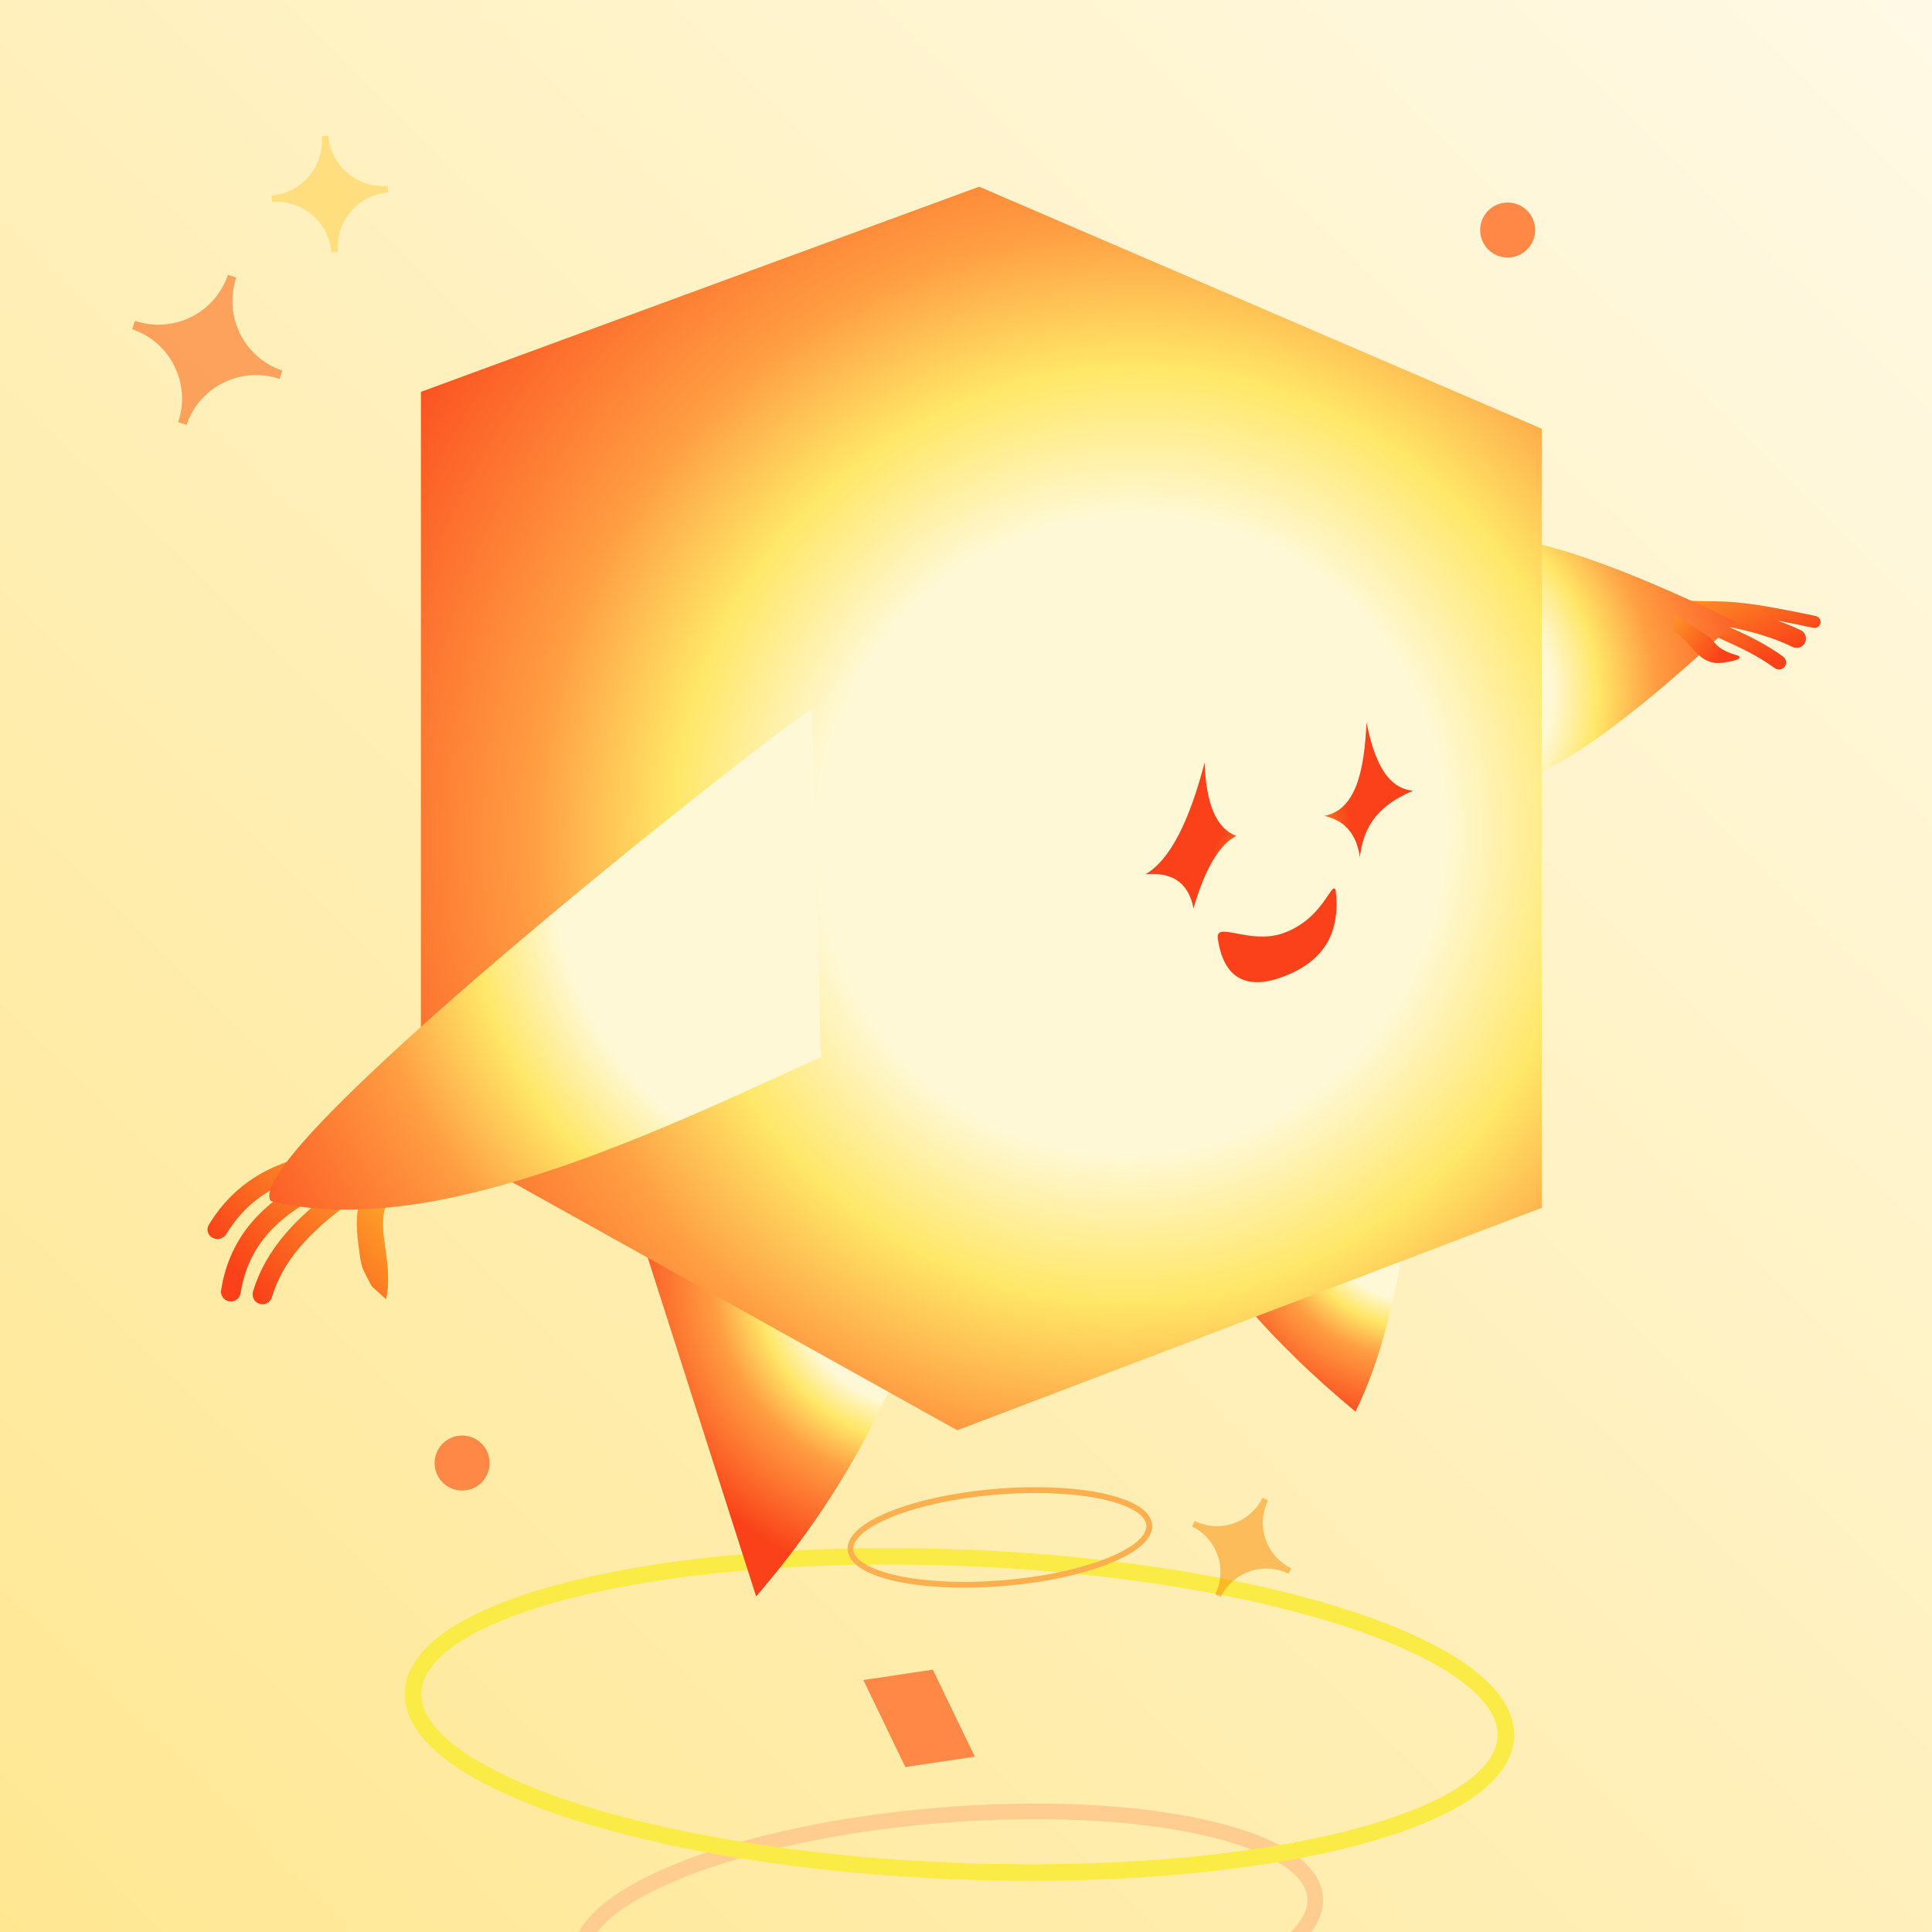
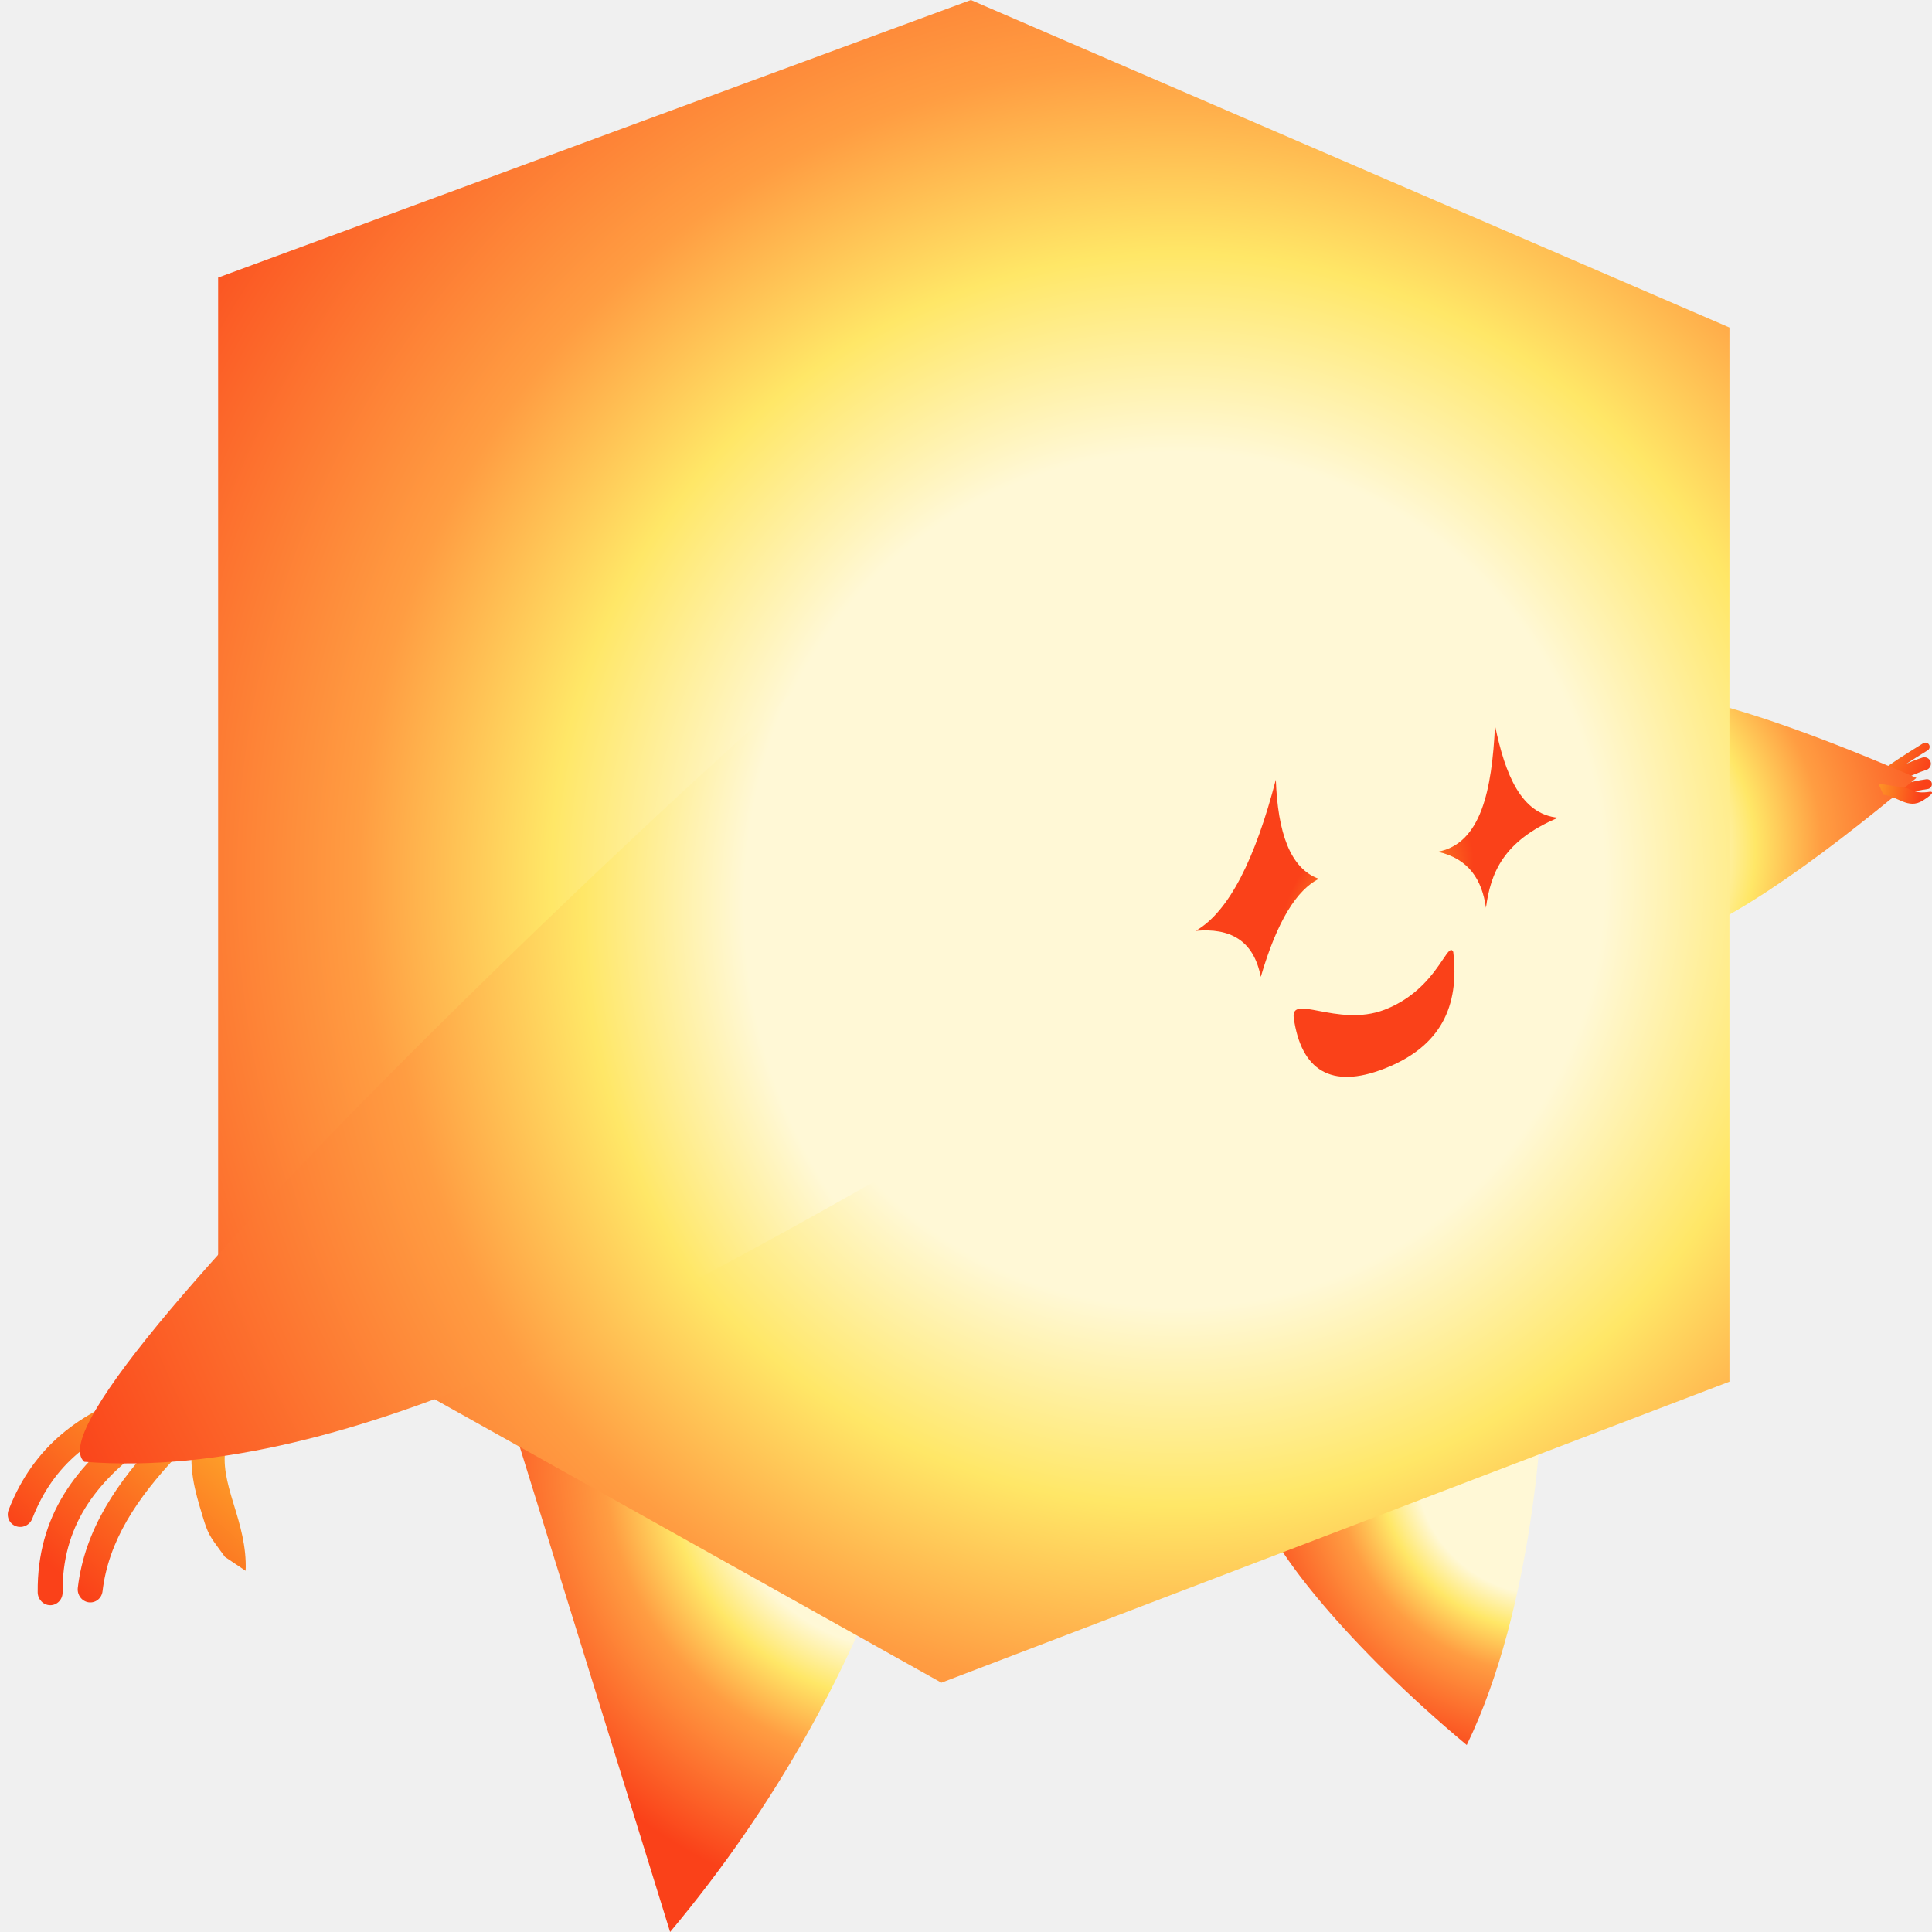
- <svg xmlns="http://www.w3.org/2000/svg" width="124" height="124" viewBox="0 0 124 124" fill="none">
-   <g clip-path="url(#clip0_3170_296280)">
-     <rect width="124" height="124" fill="url(#paint0_linear_3170_296280)" />
-     <path d="M61.429 130.937C48.408 132.02 37.584 129.671 37.252 125.69C36.921 121.708 47.209 117.603 60.23 116.52C73.252 115.437 84.076 117.786 84.407 121.767C84.738 125.748 74.451 129.853 61.429 130.937Z" stroke="#FFCD8F" stroke-miterlimit="1.5" stroke-linejoin="round" />
-     <path d="M61.171 120.084C41.804 119.297 26.286 114.16 26.512 108.61C26.737 103.061 42.62 99.2 61.987 99.987C81.355 100.774 96.872 105.911 96.646 111.461C96.421 117.01 80.538 120.871 61.171 120.084Z" stroke="#FAEB47" stroke-width="1.059" stroke-miterlimit="24" />
-     <path fill-rule="evenodd" clip-rule="evenodd" d="M110.453 41.004C111.68 41.551 112.855 42.111 113.912 42.883C114.115 43.031 114.401 42.987 114.549 42.783C114.698 42.58 114.653 42.294 114.45 42.146C113.36 41.35 112.168 40.774 110.99 40.245C112.391 40.52 113.738 40.888 115.054 41.523C115.351 41.666 115.708 41.541 115.851 41.244C115.994 40.948 115.869 40.591 115.573 40.448C115.08 40.211 114.583 40.008 114.083 39.832C114.727 39.952 115.482 40.103 116.383 40.295C116.592 40.34 116.797 40.206 116.841 39.998C116.885 39.789 116.752 39.584 116.544 39.54C112.213 38.619 111.158 38.606 109.645 38.588C109.18 38.583 108.672 38.577 108.011 38.544C107.858 38.52 107.705 38.496 107.552 38.471L107.545 38.517C107.486 38.513 107.425 38.509 107.363 38.505L107.362 38.51C107.321 38.486 107.28 38.462 107.239 38.438L106.773 39.222C106.972 39.34 107.174 39.454 107.377 39.564L107.363 39.649C107.447 39.663 107.531 39.676 107.614 39.689C108.377 40.086 109.16 40.432 109.927 40.771L109.927 40.771L109.927 40.771C110.103 40.849 110.279 40.927 110.453 41.004Z" fill="#A1F9F7" />
-     <path fill-rule="evenodd" clip-rule="evenodd" d="M110.453 41.004C111.68 41.551 112.855 42.111 113.912 42.883C114.115 43.031 114.401 42.987 114.549 42.783C114.698 42.58 114.653 42.294 114.45 42.146C113.36 41.35 112.168 40.774 110.99 40.245C112.391 40.52 113.738 40.888 115.054 41.523C115.351 41.666 115.708 41.541 115.851 41.244C115.994 40.948 115.869 40.591 115.573 40.448C115.08 40.211 114.583 40.008 114.083 39.832C114.727 39.952 115.482 40.103 116.383 40.295C116.592 40.34 116.797 40.206 116.841 39.998C116.885 39.789 116.752 39.584 116.544 39.54C112.213 38.619 111.158 38.606 109.645 38.588C109.18 38.583 108.672 38.577 108.011 38.544C107.858 38.52 107.705 38.496 107.552 38.471L107.545 38.517C107.486 38.513 107.425 38.509 107.363 38.505L107.362 38.51C107.321 38.486 107.28 38.462 107.239 38.438L106.773 39.222C106.972 39.34 107.174 39.454 107.377 39.564L107.363 39.649C107.447 39.663 107.531 39.676 107.614 39.689C108.377 40.086 109.16 40.432 109.927 40.771L109.927 40.771L109.927 40.771C110.103 40.849 110.279 40.927 110.453 41.004Z" fill="url(#paint1_linear_3170_296280)" />
-     <path fill-rule="evenodd" clip-rule="evenodd" d="M90.633 73.556C90.674 74.7 90.237 83.996 87 90.604C81.35 85.93 77.649 81.308 77.176 79.495" fill="url(#paint2_radial_3170_296280)" />
-     <path fill-rule="evenodd" clip-rule="evenodd" d="M58.987 84.515C56.704 90.946 53.288 96.954 48.53 102.46L40.153 76.284" fill="url(#paint3_radial_3170_296280)" />
-     <path fill-rule="evenodd" clip-rule="evenodd" d="M93.451 34.224C96.808 34.207 101.218 34.961 111.386 39.901C105.655 45.284 100.437 49.459 96.56 50.514" fill="url(#paint4_radial_3170_296280)" />
-     <path fill-rule="evenodd" clip-rule="evenodd" d="M98.95 27.517L62.844 11.982L27.015 25.149V72.612L61.441 91.799L98.95 77.519V27.517Z" fill="url(#paint5_radial_3170_296280)" />
-     <path fill-rule="evenodd" clip-rule="evenodd" d="M87.705 46.385C88.189 48.708 88.94 50.582 90.694 50.751C88.067 51.861 87.494 53.404 87.275 55.022C87.087 53.68 86.454 52.694 85 52.364C87.046 51.974 87.56 49.437 87.705 46.385ZM78.165 60.259C78.079 59.667 78.577 59.762 79.368 59.913C80.193 60.071 81.337 60.289 82.471 59.853C84.034 59.252 84.808 58.103 85.235 57.469C85.492 57.087 85.624 56.892 85.726 57.115C86.025 59.694 85.138 61.596 82.471 62.642C79.92 63.642 78.52 62.709 78.165 60.259ZM79.352 53.646C77.994 53.164 77.406 51.454 77.313 48.948C76.347 52.655 75.115 55.19 73.517 56.114C75.126 55.971 76.259 56.541 76.599 58.297C77.383 55.617 78.316 54.175 79.352 53.646Z" fill="url(#paint6_radial_3170_296280)" />
-     <path fill-rule="evenodd" clip-rule="evenodd" d="M20.946 73.946C21.299 73.891 21.627 74.118 21.679 74.454C21.731 74.79 21.487 75.108 21.134 75.164C18.268 75.616 16.035 76.727 14.522 79.208C14.341 79.505 13.945 79.61 13.637 79.442C13.33 79.275 13.227 78.898 13.408 78.602C15.173 75.708 17.81 74.441 20.946 73.946ZM15.44 83.001C15.935 79.879 17.911 77.954 20.969 76.514L20.431 75.371C17.152 76.914 14.776 79.122 14.192 82.803C14.138 83.147 14.373 83.471 14.717 83.526C15.062 83.58 15.386 83.345 15.44 83.001ZM24.994 76.817C24.512 77.715 24.533 78.598 24.672 79.681C24.692 79.833 24.714 79.99 24.737 80.154L24.737 80.154L24.737 80.154C24.872 81.102 25.033 82.234 24.784 83.395L23.863 82.565C23.808 82.461 23.757 82.367 23.711 82.28C23.261 81.434 23.195 81.311 23.076 80.446L23.076 80.446C23.051 80.269 23.026 80.086 23.001 79.896C22.853 78.74 22.766 77.405 23.51 76.02L24.994 76.817ZM21.575 76.259C21.855 76.052 22.251 76.112 22.458 76.393C22.665 76.673 22.605 77.069 22.325 77.276C19.901 79.064 18.154 80.893 17.45 83.261C17.351 83.595 16.999 83.786 16.665 83.686C16.33 83.587 16.14 83.236 16.239 82.901C17.06 80.136 19.077 78.101 21.575 76.259Z" fill="url(#paint7_linear_3170_296280)" />
-     <path fill-rule="evenodd" clip-rule="evenodd" d="M107.461 39.422L107.461 40.556C108.598 41.187 108.971 42.746 110.557 42.536C112.143 42.325 111.535 42.071 111.535 42.071C110.104 41.684 110.089 41.172 109.647 40.85" fill="url(#paint8_linear_3170_296280)" />
-     <path fill-rule="evenodd" clip-rule="evenodd" d="M52.686 67.844C41.6 72.914 27.662 79.606 17.38 77.087C15.146 73.893 52.54 44.664 52.115 45.575" fill="url(#paint9_radial_3170_296280)" />
-     <path d="M29.66 95.667C28.685 95.667 27.895 94.876 27.895 93.901C27.895 92.927 28.685 92.136 29.66 92.136C30.635 92.136 31.425 92.927 31.425 93.901C31.425 94.876 30.635 95.667 29.66 95.667Z" fill="#FF8847" />
-     <path d="M96.765 16.53C95.79 16.53 95 15.74 95 14.765C95 13.79 95.79 13 96.765 13C97.74 13 98.53 13.79 98.53 14.765C98.53 15.74 97.74 16.53 96.765 16.53Z" fill="#FF8847" />
-     <path d="M64.418 101.606C59.124 102.047 54.723 101.091 54.588 99.473C54.454 97.854 58.636 96.185 63.931 95.744C69.225 95.304 73.626 96.259 73.76 97.878C73.895 99.496 69.713 101.166 64.418 101.606Z" stroke="#FFAF4D" stroke-width="0.374" stroke-miterlimit="1.5" stroke-linejoin="round" />
-     <path d="M55.41 107.827L59.869 107.162L62.565 112.748L58.106 113.413L55.41 107.827Z" fill="#FF8847" />
-     <path opacity="0.5" d="M24.911 12.35L24.874 11.927C22.933 12.091 21.235 10.648 21.071 8.707L20.649 8.744C20.812 10.685 19.369 12.383 17.428 12.547L17.465 12.969C19.406 12.806 21.105 14.248 21.268 16.19L21.69 16.153C21.527 14.211 22.969 12.513 24.911 12.35Z" fill="#FFCB3D" />
-     <path opacity="0.5" d="M17.941 24.321L18.119 23.784C15.652 22.954 14.336 20.284 15.165 17.816L14.628 17.637C13.798 20.105 11.128 21.421 8.661 20.591L8.482 21.129C10.949 21.959 12.266 24.629 11.436 27.096L11.973 27.275C12.803 24.808 15.473 23.491 17.941 24.321Z" fill="#FA5300" />
-     <path opacity="0.5" d="M82.702 101.006L82.872 100.653C81.256 99.864 80.593 97.917 81.382 96.301L81.03 96.131C80.241 97.747 78.294 98.41 76.678 97.621L76.507 97.973C78.124 98.762 78.787 100.709 77.998 102.325L78.35 102.496C79.139 100.88 81.086 100.216 82.702 101.006Z" fill="#FA8900" />
+ <svg xmlns="http://www.w3.org/2000/svg" width="112" height="112" viewBox="0 0 112 112" fill="none">
+   <g clip-path="url(#clip0_90_35993)">
+     <path fill-rule="evenodd" clip-rule="evenodd" d="M109.362 46.385C110.155 46.103 110.931 45.849 111.745 45.742C111.901 45.722 112.012 45.578 111.991 45.421C111.971 45.265 111.827 45.154 111.67 45.175C110.831 45.285 110.041 45.539 109.278 45.808C110.032 45.327 110.803 44.912 111.675 44.63C111.872 44.567 111.98 44.356 111.917 44.16C111.853 43.963 111.643 43.855 111.446 43.918C111.12 44.023 110.806 44.146 110.503 44.283C110.847 44.059 111.256 43.801 111.748 43.498C111.862 43.428 111.897 43.279 111.827 43.165C111.757 43.051 111.608 43.016 111.494 43.086C109.129 44.541 108.644 44.992 107.95 45.638L107.95 45.638C107.736 45.836 107.503 46.053 107.188 46.324C107.109 46.38 107.029 46.435 106.949 46.49L106.965 46.514C106.937 46.538 106.907 46.562 106.877 46.587L106.88 46.589C106.851 46.596 106.821 46.603 106.792 46.61L106.92 47.168C107.061 47.135 107.202 47.1 107.342 47.061L107.373 47.106L107.504 47.016C108.022 46.866 108.527 46.685 109.022 46.507L109.022 46.507C109.136 46.466 109.249 46.425 109.362 46.385Z" fill="#A1F9F7" />
+     <path fill-rule="evenodd" clip-rule="evenodd" d="M109.362 46.385C110.155 46.103 110.931 45.849 111.745 45.742C111.901 45.722 112.012 45.578 111.991 45.421C111.971 45.265 111.827 45.154 111.67 45.175C110.831 45.285 110.041 45.539 109.278 45.808C110.032 45.327 110.803 44.912 111.675 44.63C111.872 44.567 111.98 44.356 111.917 44.16C111.853 43.963 111.643 43.855 111.446 43.918C111.12 44.023 110.806 44.146 110.503 44.283C110.847 44.059 111.256 43.801 111.748 43.498C111.862 43.428 111.897 43.279 111.827 43.165C111.757 43.051 111.608 43.016 111.494 43.086C109.129 44.541 108.644 44.992 107.95 45.638L107.95 45.638C107.736 45.836 107.503 46.053 107.188 46.324C107.109 46.38 107.029 46.435 106.949 46.49L106.965 46.514C106.937 46.538 106.907 46.562 106.877 46.587L106.88 46.589C106.851 46.596 106.821 46.603 106.792 46.61L106.92 47.168C107.061 47.135 107.202 47.1 107.342 47.061L107.373 47.106L107.504 47.016C108.022 46.866 108.527 46.685 109.022 46.507L109.022 46.507C109.136 46.466 109.249 46.425 109.362 46.385Z" fill="url(#paint0_linear_90_35993)" />
+     <path fill-rule="evenodd" clip-rule="evenodd" d="M89.417 80.387C89.466 81.781 88.939 93.109 85.028 101.161C78.203 95.465 73.734 89.834 73.162 87.624" fill="url(#paint1_radial_90_35993)" />
+     <path fill-rule="evenodd" clip-rule="evenodd" d="M52.387 88.006C49.431 96.606 45.008 104.639 38.847 112L28 77" fill="url(#paint2_radial_90_35993)" />
+     <path fill-rule="evenodd" clip-rule="evenodd" d="M92.13 39.742C95.679 39.727 100.344 40.437 111.098 45.094C105.036 50.167 99.518 54.102 95.417 55.097" fill="url(#paint3_radial_90_35993)" />
+     <path fill-rule="evenodd" clip-rule="evenodd" d="M100.258 18.986L56.282 0L12.645 16.092V74.099L54.574 97.548L100.258 80.096V18.986Z" fill="url(#paint4_radial_90_35993)" />
+     <path fill-rule="evenodd" clip-rule="evenodd" d="M86.667 42.066C87.259 44.907 88.178 47.199 90.322 47.405C87.11 48.763 86.409 50.648 86.142 52.627C85.911 50.986 85.137 49.781 83.359 49.378C85.861 48.901 86.49 45.798 86.667 42.066ZM75.002 59.03C74.898 58.307 75.506 58.423 76.473 58.608C77.482 58.8 78.881 59.067 80.267 58.534C82.178 57.799 83.125 56.394 83.647 55.619C83.961 55.153 84.122 54.914 84.247 55.186C84.613 58.34 83.528 60.666 80.267 61.944C77.148 63.167 75.436 62.026 75.002 59.03ZM76.454 50.945C74.793 50.356 74.074 48.265 73.961 45.2C72.78 49.733 71.274 52.833 69.319 53.962C71.287 53.787 72.672 54.485 73.088 56.631C74.047 53.354 75.187 51.591 76.454 50.945Z" fill="url(#paint5_radial_90_35993)" />
+     <path fill-rule="evenodd" clip-rule="evenodd" d="M8.114 80.701C8.501 80.571 8.915 80.777 9.037 81.161C9.16 81.545 8.945 81.962 8.557 82.092C5.412 83.146 3.105 84.855 1.871 88.037C1.724 88.417 1.297 88.613 0.919 88.473C0.54 88.333 0.353 87.911 0.501 87.531C1.94 83.82 4.672 81.855 8.114 80.701ZM3.63 92.308C3.594 88.564 5.455 85.948 8.63 83.702L7.806 82.462C4.403 84.87 2.143 87.889 2.185 92.305C2.189 92.719 2.516 93.055 2.915 93.055C3.313 93.056 3.634 92.722 3.63 92.308ZM13.225 83.32C12.852 84.459 13.044 85.49 13.407 86.732C13.457 86.906 13.513 87.087 13.57 87.273L13.57 87.273C13.902 88.358 14.3 89.655 14.24 91.06L13.042 90.256C12.961 90.145 12.886 90.044 12.818 89.95L12.817 89.95L12.817 89.95C12.149 89.043 12.052 88.91 11.752 87.92L11.752 87.92C11.691 87.716 11.627 87.507 11.564 87.29C11.177 85.964 10.825 84.416 11.4 82.659L13.225 83.32ZM9.263 83.293C9.54 82.999 9.997 82.997 10.284 83.288C10.571 83.579 10.579 84.052 10.302 84.346C7.909 86.883 6.287 89.344 5.944 92.245C5.896 92.655 5.535 92.942 5.139 92.887C4.743 92.832 4.462 92.456 4.51 92.046C4.91 88.658 6.797 85.907 9.263 83.293Z" fill="url(#paint6_linear_90_35993)" />
+     <path fill-rule="evenodd" clip-rule="evenodd" d="M108.892 45.427L109.184 46.075C109.997 46.145 110.61 46.941 111.463 46.413C112.316 45.885 111.903 45.895 111.903 45.895C110.986 46.042 110.846 45.752 110.51 45.682" fill="url(#paint7_linear_90_35993)" />
+     <path fill-rule="evenodd" clip-rule="evenodd" d="M53.857 66.709C39.028 75.07 20.466 85.979 4.882 84.74C0.824 81.176 47.764 37.869 47.378 39.081" fill="url(#paint8_radial_90_35993)" />
  </g>
  <defs>
-     <linearGradient id="paint0_linear_3170_296280" x1="-1.21119e-06" y1="124" x2="159.286" y2="-38.562" gradientUnits="userSpaceOnUse">
-       <stop stop-color="#FFE792" />
-       <stop offset="1" stop-color="white" />
-     </linearGradient>
-     <linearGradient id="paint1_linear_3170_296280" x1="100.66" y1="37.437" x2="105.009" y2="46.546" gradientUnits="userSpaceOnUse">
+     <linearGradient id="paint0_linear_90_35993" x1="103.372" y1="49.001" x2="109.287" y2="51.256" gradientUnits="userSpaceOnUse">
      <stop stop-color="#FFC830" />
      <stop offset="1" stop-color="#FA4119" />
    </linearGradient>
-     <radialGradient id="paint2_radial_3170_296280" cx="0" cy="0" r="1" gradientUnits="userSpaceOnUse" gradientTransform="translate(90.6221 77.5365) rotate(120.833) scale(17.8381 18.413)">
+     <radialGradient id="paint1_radial_90_35993" cx="0" cy="0" r="1" gradientUnits="userSpaceOnUse" gradientTransform="translate(89.4034 85.2374) rotate(120.611) scale(21.6872 22.2919)">
      <stop offset="0.329" stop-color="#FFF8D6" />
      <stop offset="0.425" stop-color="#FFE767" />
      <stop offset="0.54" stop-color="#FF9D42" />
      <stop offset="0.809" stop-color="#FA4119" />
    </radialGradient>
-     <radialGradient id="paint3_radial_3170_296280" cx="0" cy="0" r="1" gradientUnits="userSpaceOnUse" gradientTransform="translate(58.9677 82.3956) rotate(122.211) scale(23.7671 24.6946)">
+     <radialGradient id="paint2_radial_90_35993" cx="0" cy="0" r="1" gradientUnits="userSpaceOnUse" gradientTransform="translate(52.3619 85.1723) rotate(121.387) scale(31.4972 32.2622)">
      <stop offset="0.329" stop-color="#FFF8D6" />
      <stop offset="0.425" stop-color="#FFE767" />
      <stop offset="0.54" stop-color="#FF9D42" />
      <stop offset="0.809" stop-color="#FA4119" />
    </radialGradient>
-     <radialGradient id="paint4_radial_3170_296280" cx="0" cy="0" r="1" gradientUnits="userSpaceOnUse" gradientTransform="translate(89.107 44.7524) rotate(-7.8917) scale(31.7453 30.3498)">
+     <radialGradient id="paint3_radial_90_35993" cx="0" cy="0" r="1" gradientUnits="userSpaceOnUse" gradientTransform="translate(87.5353 49.666) rotate(-7.04232) scale(33.5085 28.6615)">
      <stop offset="0.329" stop-color="#FFF8D6" />
      <stop offset="0.425" stop-color="#FFE767" />
      <stop offset="0.54" stop-color="#FF9D42" />
      <stop offset="0.809" stop-color="#FA4119" />
    </radialGradient>
-     <radialGradient id="paint5_radial_3170_296280" cx="0" cy="0" r="1" gradientUnits="userSpaceOnUse" gradientTransform="translate(72.6529 53.5292) rotate(-141.891) scale(71.4782 72.3507)">
+     <radialGradient id="paint4_radial_90_35993" cx="0" cy="0" r="1" gradientUnits="userSpaceOnUse" gradientTransform="translate(68.2293 50.7769) rotate(-141.795) scale(87.1707 88.3068)">
      <stop offset="0.282" stop-color="#FFF8D6" />
      <stop offset="0.413" stop-color="#FFE767" />
      <stop offset="0.54" stop-color="#FF9D42" />
      <stop offset="0.809" stop-color="#FA4119" />
    </radialGradient>
-     <radialGradient id="paint6_radial_3170_296280" cx="0" cy="0" r="1" gradientUnits="userSpaceOnUse" gradientTransform="translate(82.101 54.5592) rotate(135.117) scale(8.70619 5.74203)">
+     <radialGradient id="paint5_radial_90_35993" cx="0" cy="0" r="1" gradientUnits="userSpaceOnUse" gradientTransform="translate(79.8152 52.0612) rotate(135.117) scale(10.6451 7.02081)">
      <stop stop-color="#FFC830" />
      <stop offset="0.62" stop-color="#FA4119" />
    </radialGradient>
-     <linearGradient id="paint7_linear_3170_296280" x1="25.128" y1="71.216" x2="14.101" y2="80.483" gradientUnits="userSpaceOnUse">
+     <linearGradient id="paint6_linear_90_35993" x1="12.311" y1="76.738" x2="1.178" y2="89.195" gradientUnits="userSpaceOnUse">
      <stop stop-color="#FFC830" />
      <stop offset="1" stop-color="#FA4119" />
    </linearGradient>
-     <linearGradient id="paint8_linear_3170_296280" x1="104.83" y1="39.148" x2="110.232" y2="42.437" gradientUnits="userSpaceOnUse">
+     <linearGradient id="paint7_linear_90_35993" x1="107.317" y1="45.947" x2="111.252" y2="46.44" gradientUnits="userSpaceOnUse">
      <stop stop-color="#FFC830" />
      <stop offset="1" stop-color="#FA4119" />
    </linearGradient>
-     <radialGradient id="paint9_radial_3170_296280" cx="0" cy="0" r="1" gradientUnits="userSpaceOnUse" gradientTransform="translate(55.6133 55.7622) rotate(153.55) scale(60.7515 62.2636)">
+     <radialGradient id="paint8_radial_90_35993" cx="0" cy="0" r="1" gradientUnits="userSpaceOnUse" gradientTransform="translate(74.9677 52.3873) rotate(159.288) scale(97.0464 95.6577)">
      <stop offset="0.329" stop-color="#FFF8D6" />
      <stop offset="0.425" stop-color="#FFE767" />
      <stop offset="0.54" stop-color="#FF9D42" />
      <stop offset="0.809" stop-color="#FA4119" />
    </radialGradient>
-     <clipPath id="clip0_3170_296280">
-       <rect width="124" height="124" fill="white" />
+     <clipPath id="clip0_90_35993">
+       <rect width="112" height="112" rx="5" fill="white" />
    </clipPath>
  </defs>
</svg>
